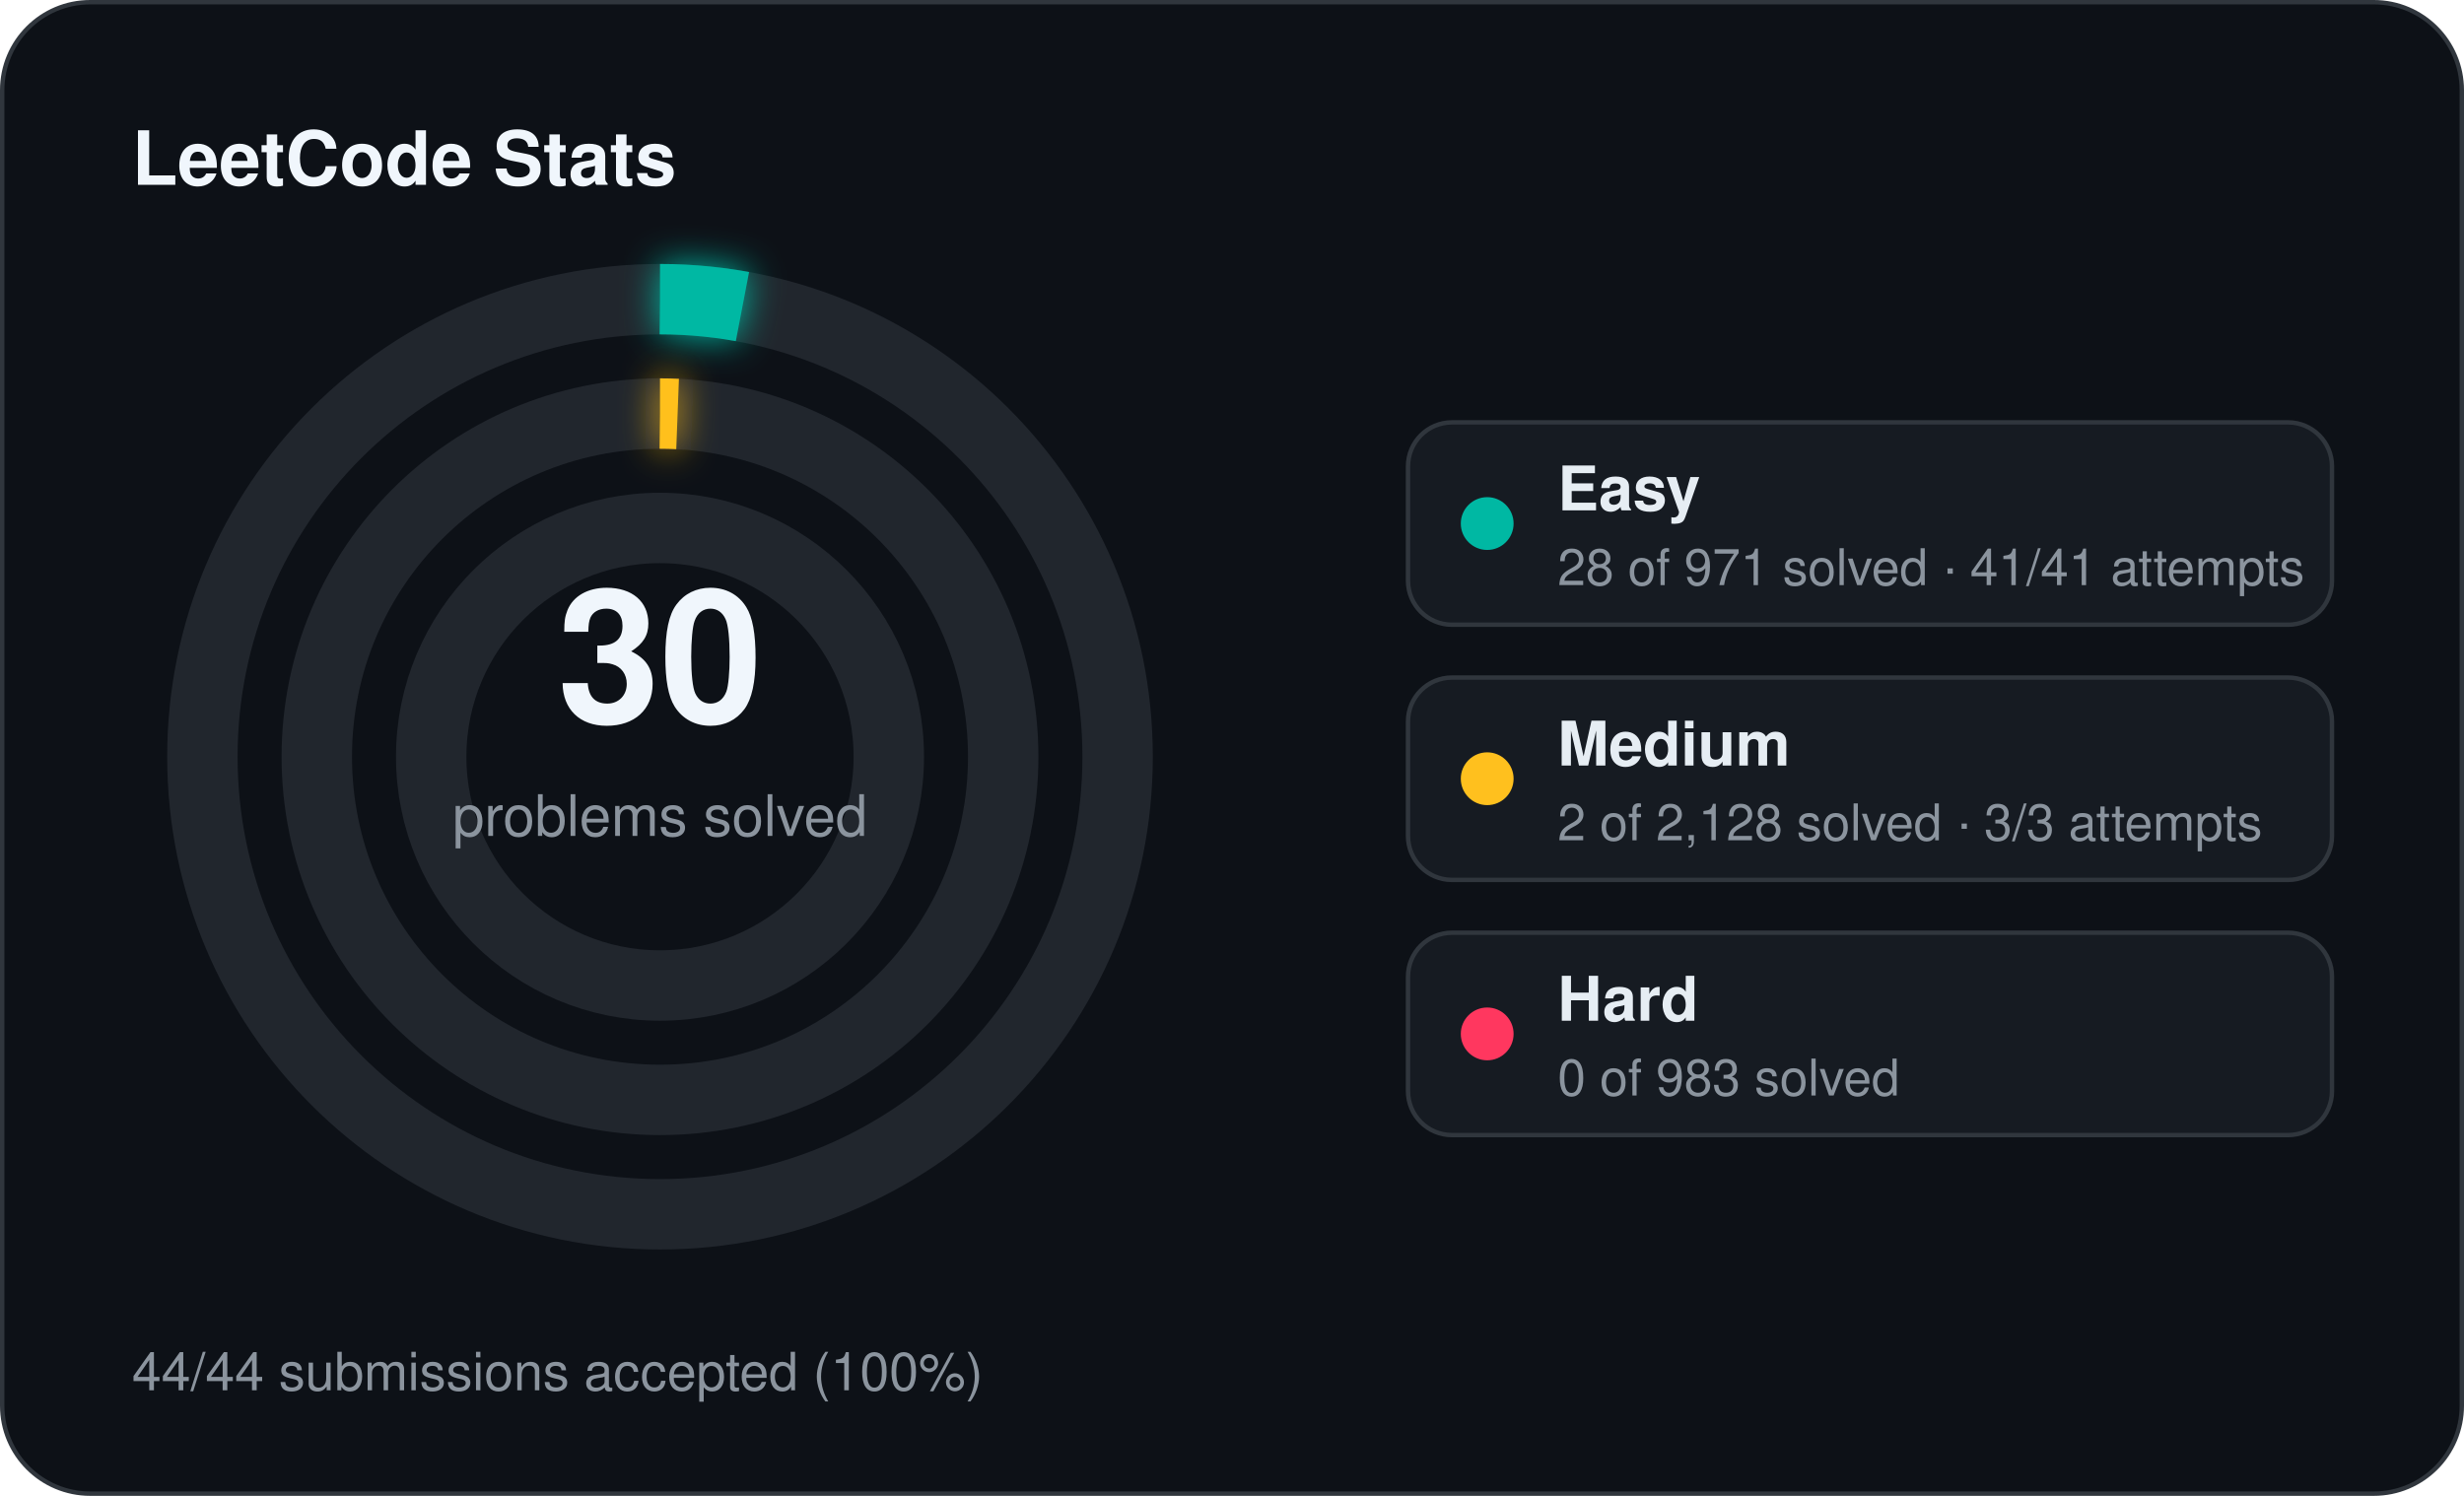
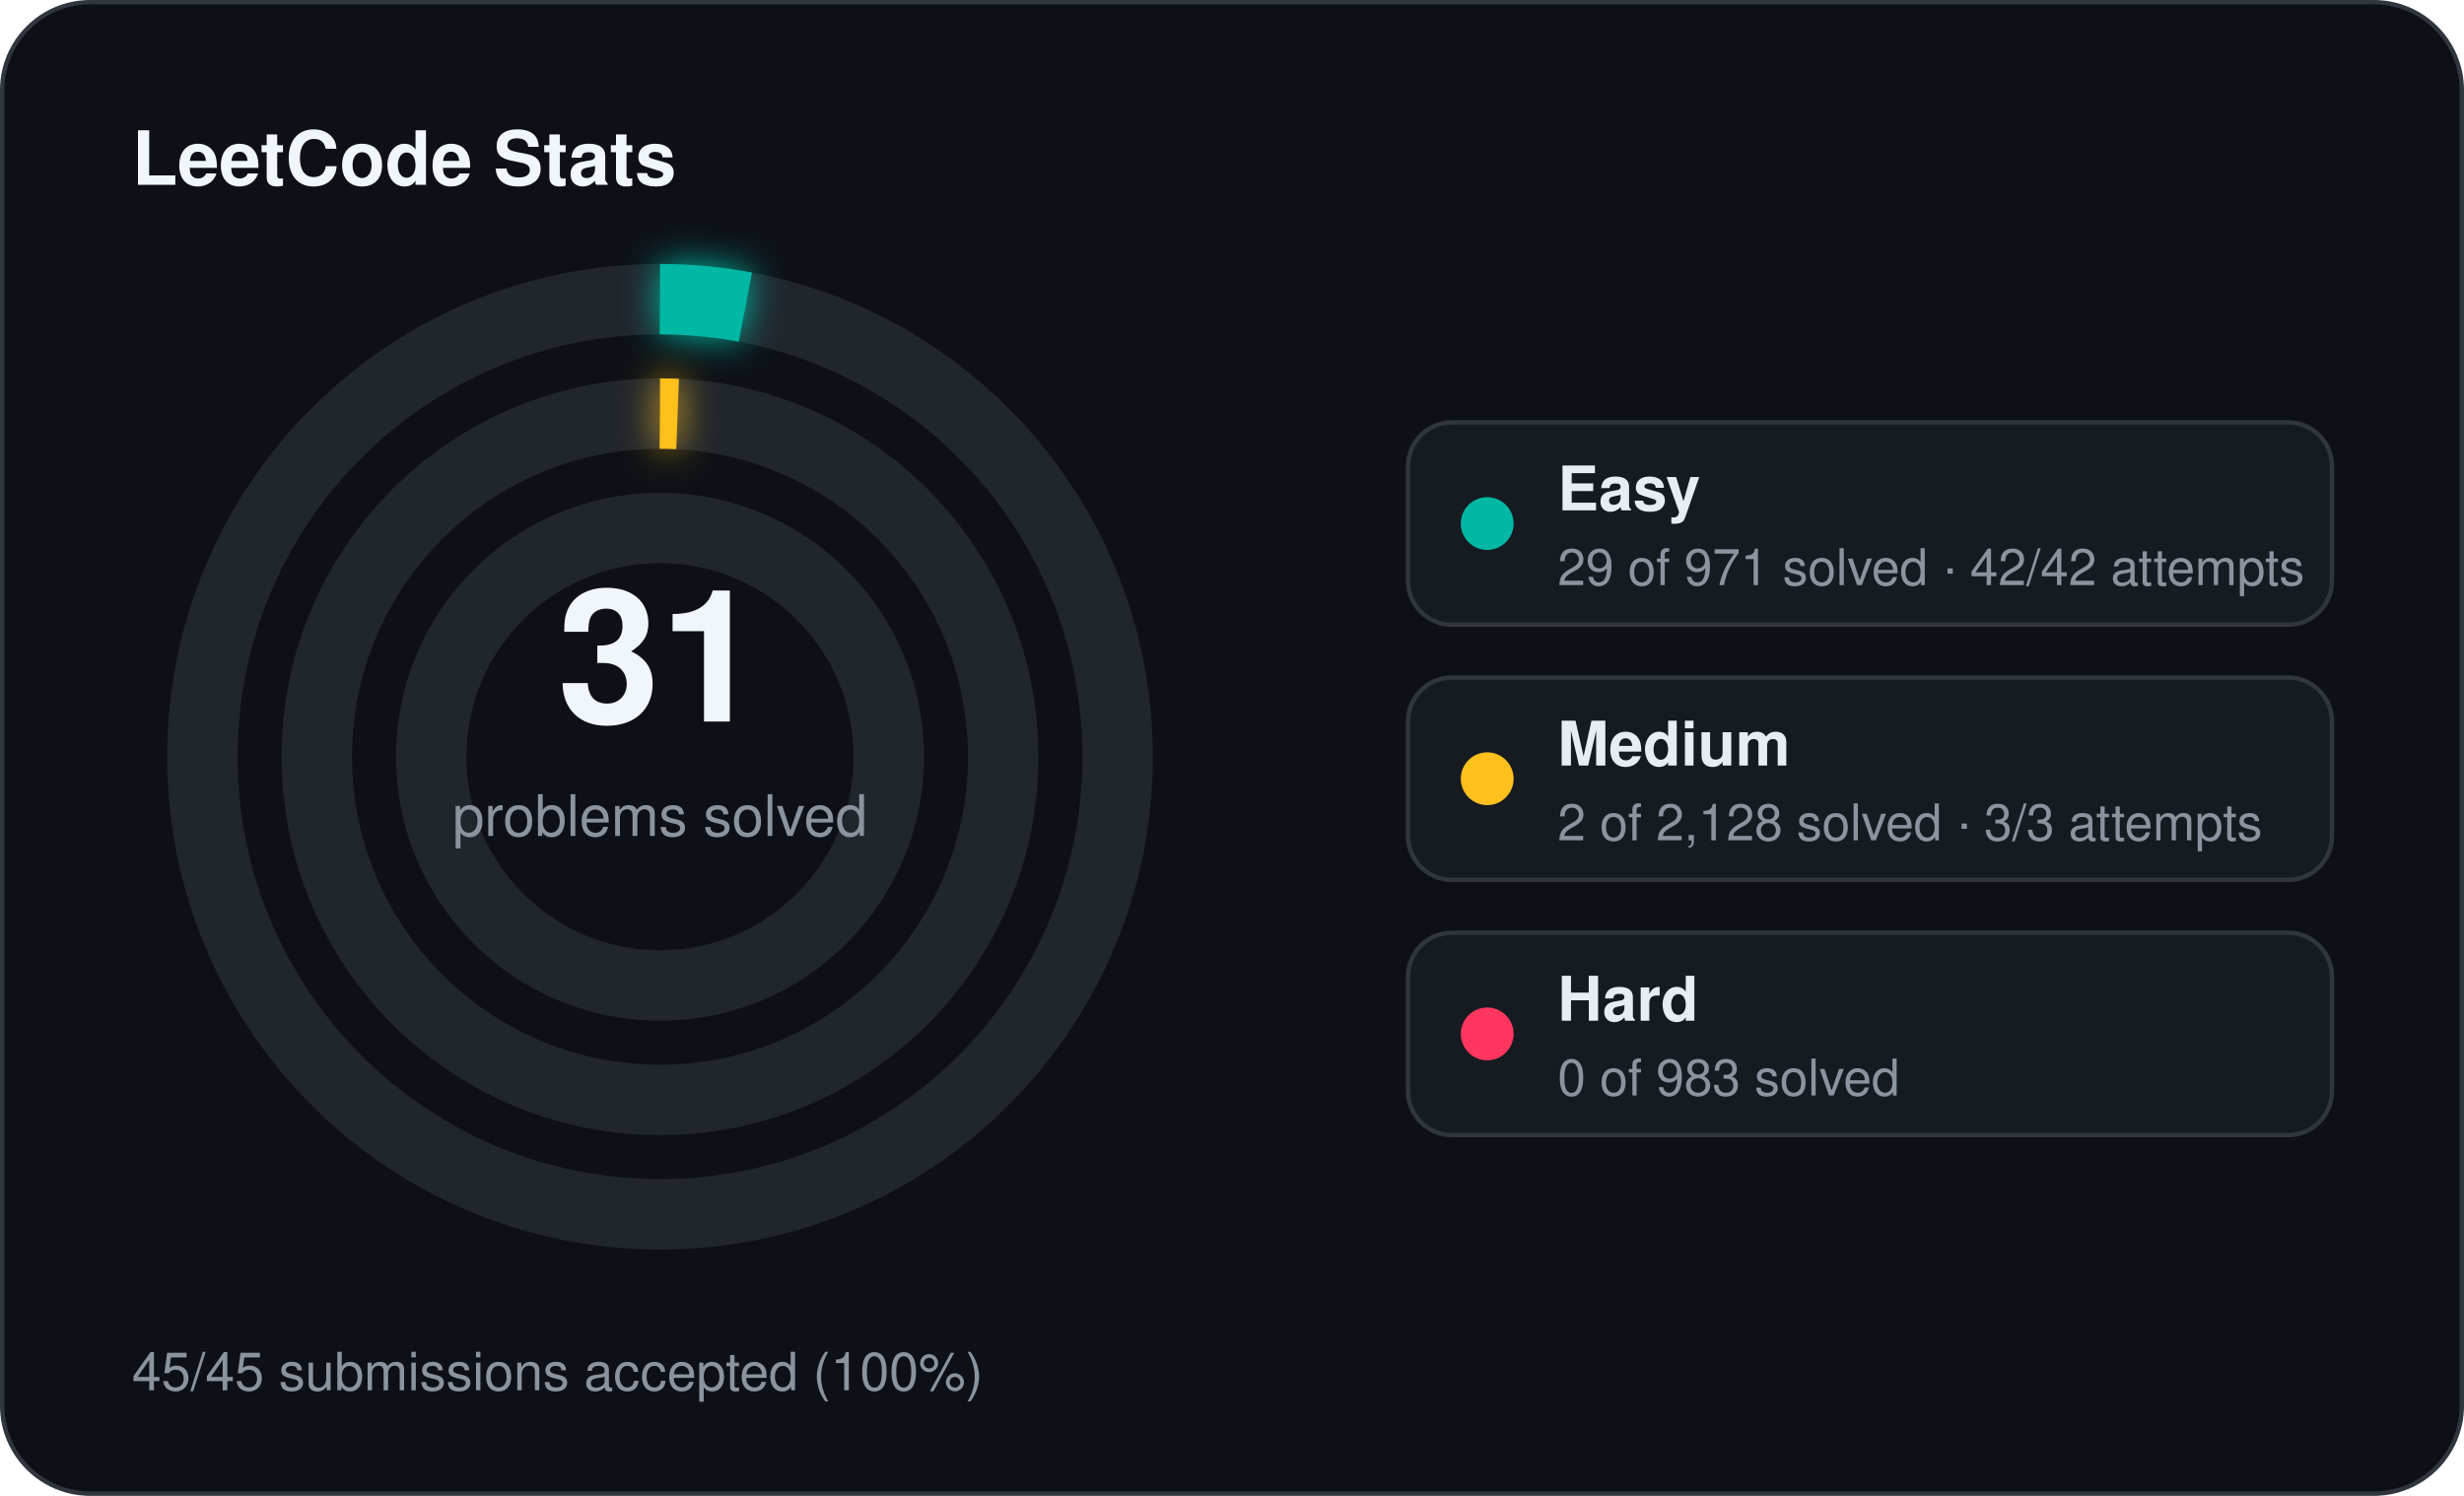
<svg xmlns="http://www.w3.org/2000/svg" width="560" height="340" viewBox="0 0 560 340">
  <defs>
    <filter id="stats-glow" x="-60%" y="-60%" width="220%" height="220%">
      <feGaussianBlur stdDeviation="4" result="blur" />
      <feMerge>
        <feMergeNode in="blur" />
        <feMergeNode in="SourceGraphic" />
      </feMerge>
    </filter>
  </defs>
  <rect x="0.5" y="0.5" width="559" height="339" rx="20" fill="#0d1117" stroke="#30363d" stroke-width="1" />
  <text x="30" y="42" fill="#f0f6fc" font-family="Segoe UI, Helvetica, Arial, sans-serif" font-size="17" font-weight="700">LeetCode Stats</text>
  <circle cx="150" cy="172" r="104" fill="none" stroke="#21262d" stroke-width="16" />
-   <circle cx="150" cy="172" r="104" fill="none" stroke="#00b8a3" stroke-width="16" stroke-linecap="butt" stroke-dasharray="18.84 653.45" transform="rotate(-90 150 172)" filter="url(#stats-glow)" />
+   <circle cx="150" cy="172" r="104" fill="none" stroke="#00b8a3" stroke-width="16" stroke-linecap="butt" stroke-dasharray="19.52 653.45" transform="rotate(-90 150 172)" filter="url(#stats-glow)" />
  <circle cx="150" cy="172" r="78" fill="none" stroke="#21262d" stroke-width="16" />
  <circle cx="150" cy="172" r="78" fill="none" stroke="#ffc01e" stroke-width="16" stroke-linecap="butt" stroke-dasharray="4.00 490.09" transform="rotate(-90 150 172)" filter="url(#stats-glow)" />
  <circle cx="150" cy="172" r="52" fill="none" stroke="#21262d" stroke-width="16" />
-   <text x="150" y="164" text-anchor="middle" fill="#f0f6fc" font-family="Segoe UI, Helvetica, Arial, sans-serif" font-size="42" font-weight="700">30</text>
+   <text x="150" y="164" text-anchor="middle" fill="#f0f6fc" font-family="Segoe UI, Helvetica, Arial, sans-serif" font-size="42" font-weight="700">31</text>
  <text x="150" y="190" text-anchor="middle" fill="#8b949e" font-family="Segoe UI, Helvetica, Arial, sans-serif" font-size="13">problems solved</text>
  <rect x="320" y="96" width="210" height="46" rx="10" fill="#161b22" stroke="#30363d" stroke-width="1" />
  <circle cx="338" cy="119" r="6" fill="#00b8a3" />
  <text x="354" y="116" fill="#e6edf3" font-family="Segoe UI, Helvetica, Arial, sans-serif" font-size="14" font-weight="600">Easy</text>
-   <text x="354" y="133" fill="#8b949e" font-family="Segoe UI, Helvetica, Arial, sans-serif" font-size="11.5">28 of 971 solved · 41/41 attempts</text>
+   <text x="354" y="133" fill="#8b949e" font-family="Segoe UI, Helvetica, Arial, sans-serif" font-size="11.5">29 of 971 solved · 42/42 attempts</text>
  <rect x="320" y="154" width="210" height="46" rx="10" fill="#161b22" stroke="#30363d" stroke-width="1" />
  <circle cx="338" cy="177" r="6" fill="#ffc01e" />
  <text x="354" y="174" fill="#e6edf3" font-family="Segoe UI, Helvetica, Arial, sans-serif" font-size="14" font-weight="600">Medium</text>
  <text x="354" y="191" fill="#8b949e" font-family="Segoe UI, Helvetica, Arial, sans-serif" font-size="11.5">2 of 2,128 solved · 3/3 attempts</text>
  <rect x="320" y="212" width="210" height="46" rx="10" fill="#161b22" stroke="#30363d" stroke-width="1" />
  <circle cx="338" cy="235" r="6" fill="#ff375f" />
  <text x="354" y="232" fill="#e6edf3" font-family="Segoe UI, Helvetica, Arial, sans-serif" font-size="14" font-weight="600">Hard</text>
  <text x="354" y="249" fill="#8b949e" font-family="Segoe UI, Helvetica, Arial, sans-serif" font-size="11.5">0 of 983 solved</text>
-   <text x="30" y="316" fill="#8b949e" font-family="Segoe UI, Helvetica, Arial, sans-serif" font-size="12">44/44 submissions accepted (100%)</text>
+   <text x="30" y="316" fill="#8b949e" font-family="Segoe UI, Helvetica, Arial, sans-serif" font-size="12">45/45 submissions accepted (100%)</text>
</svg>
